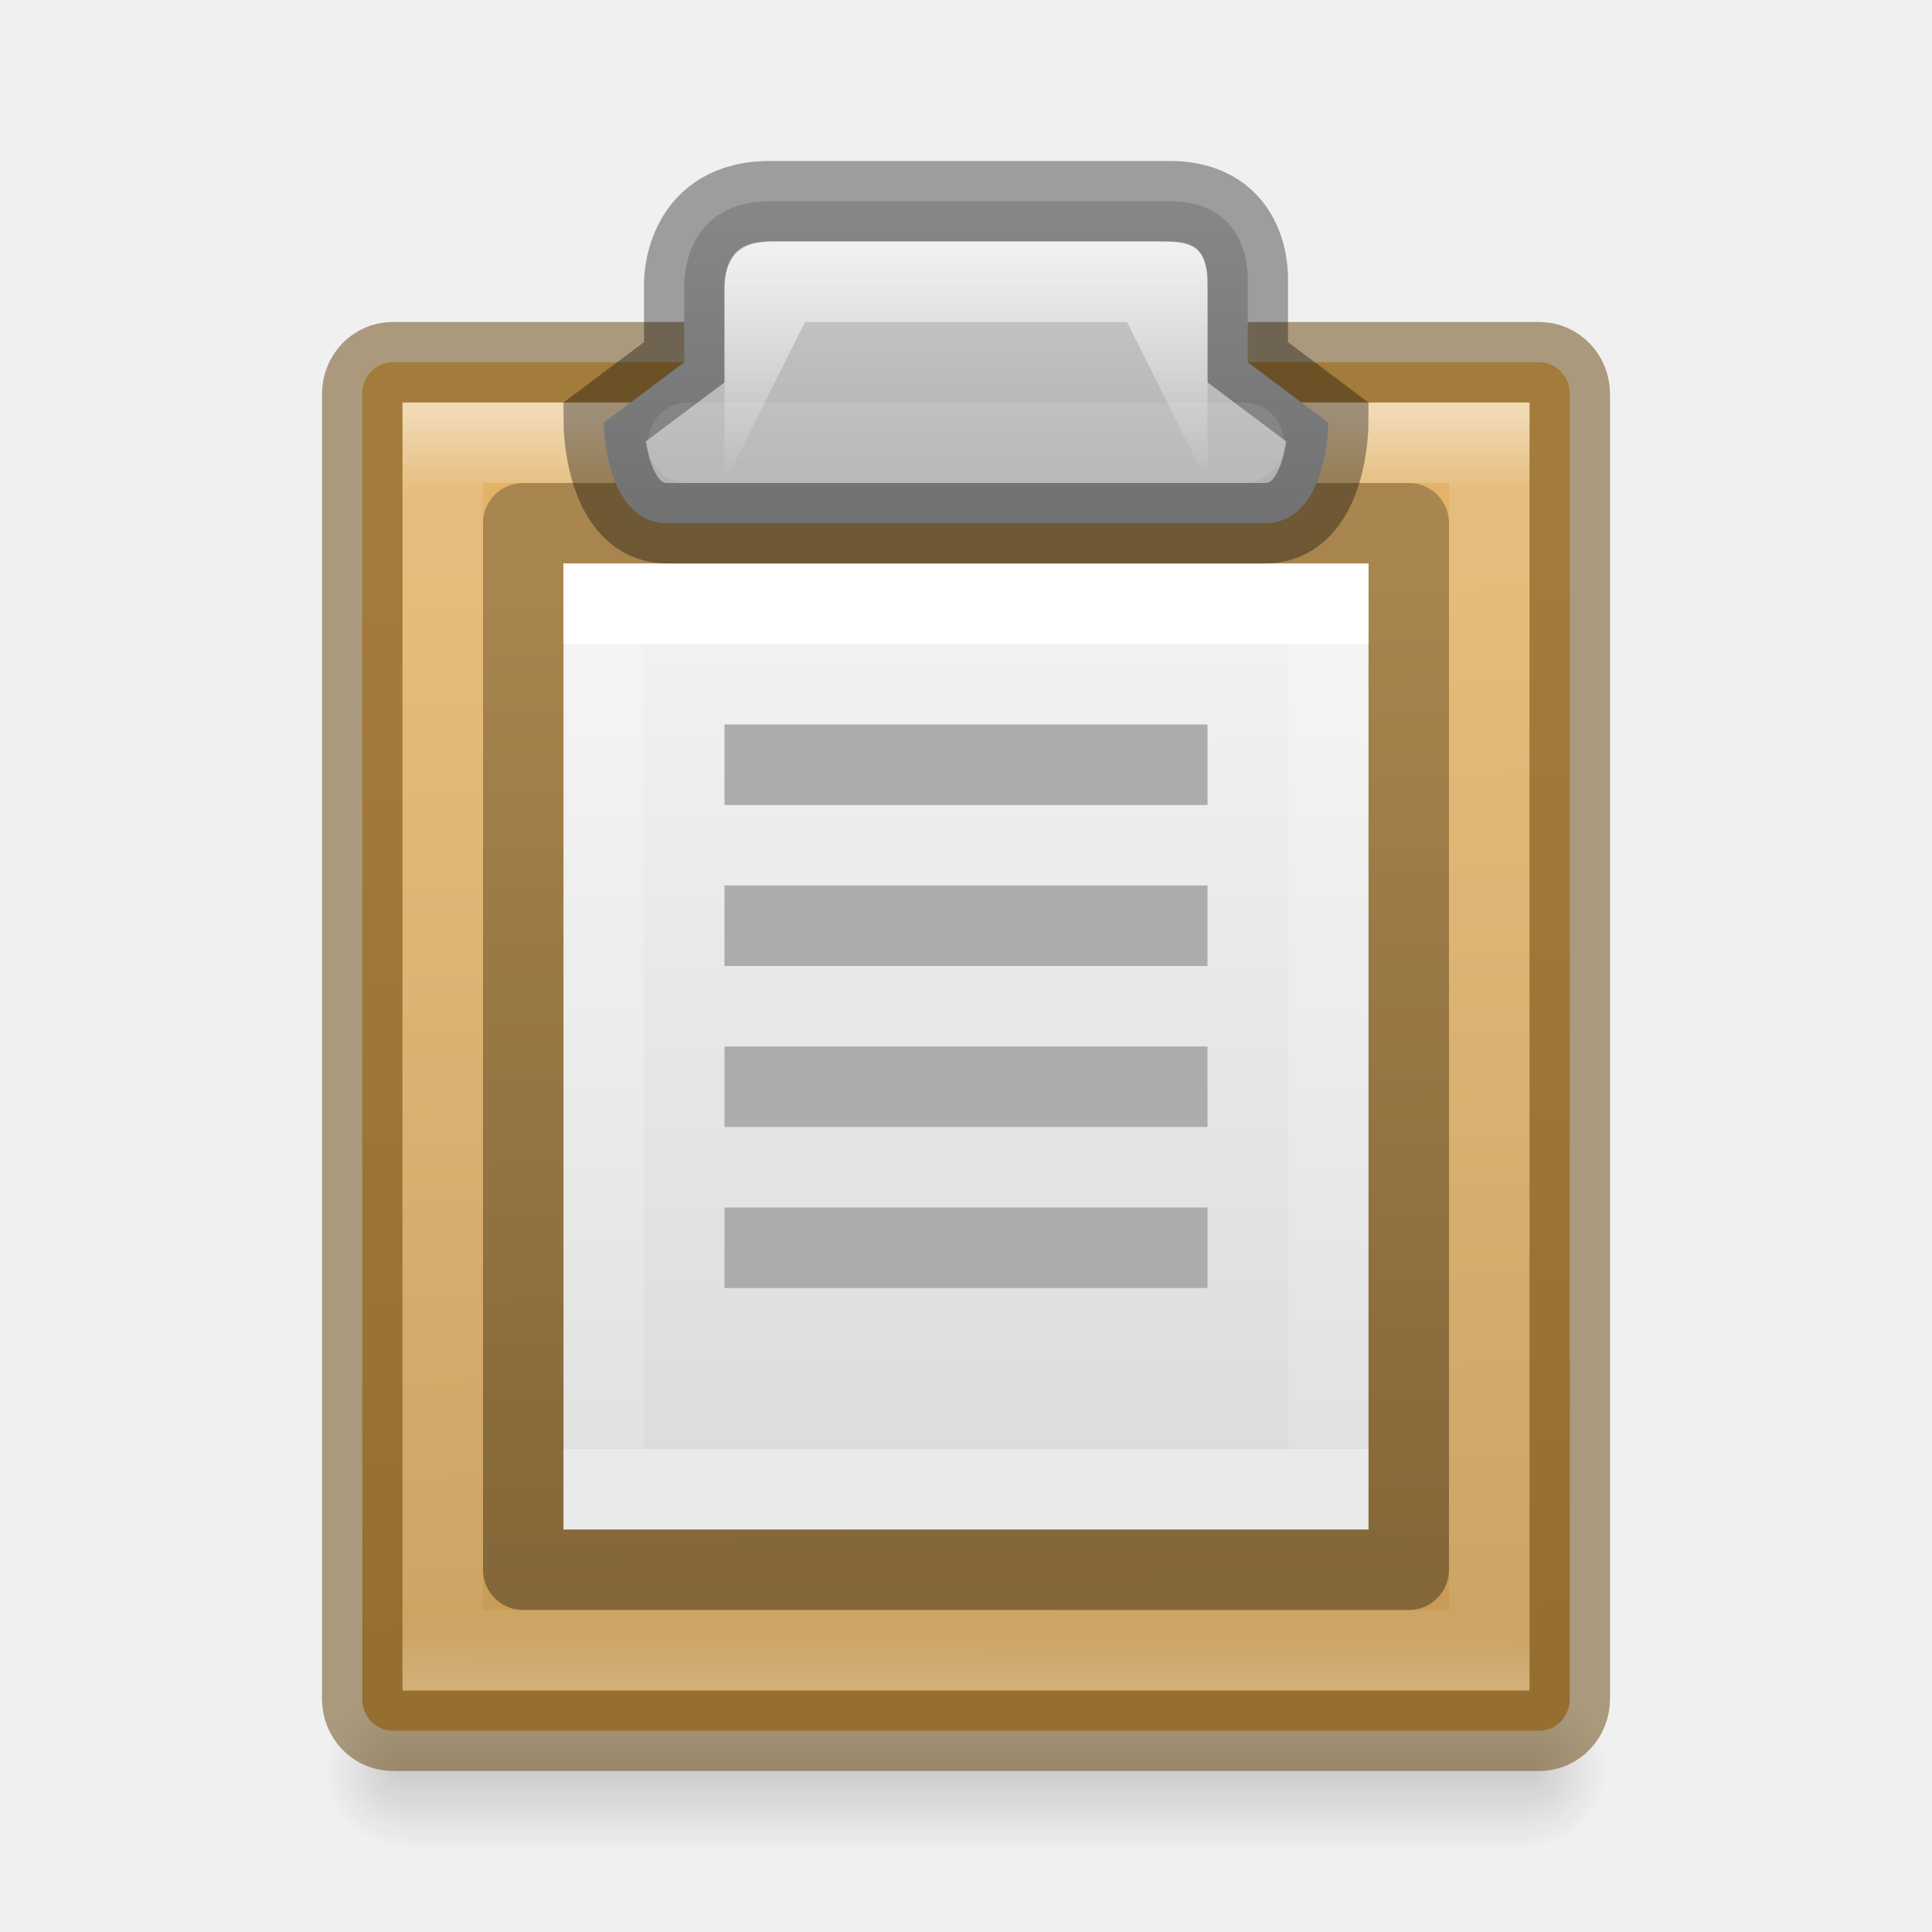
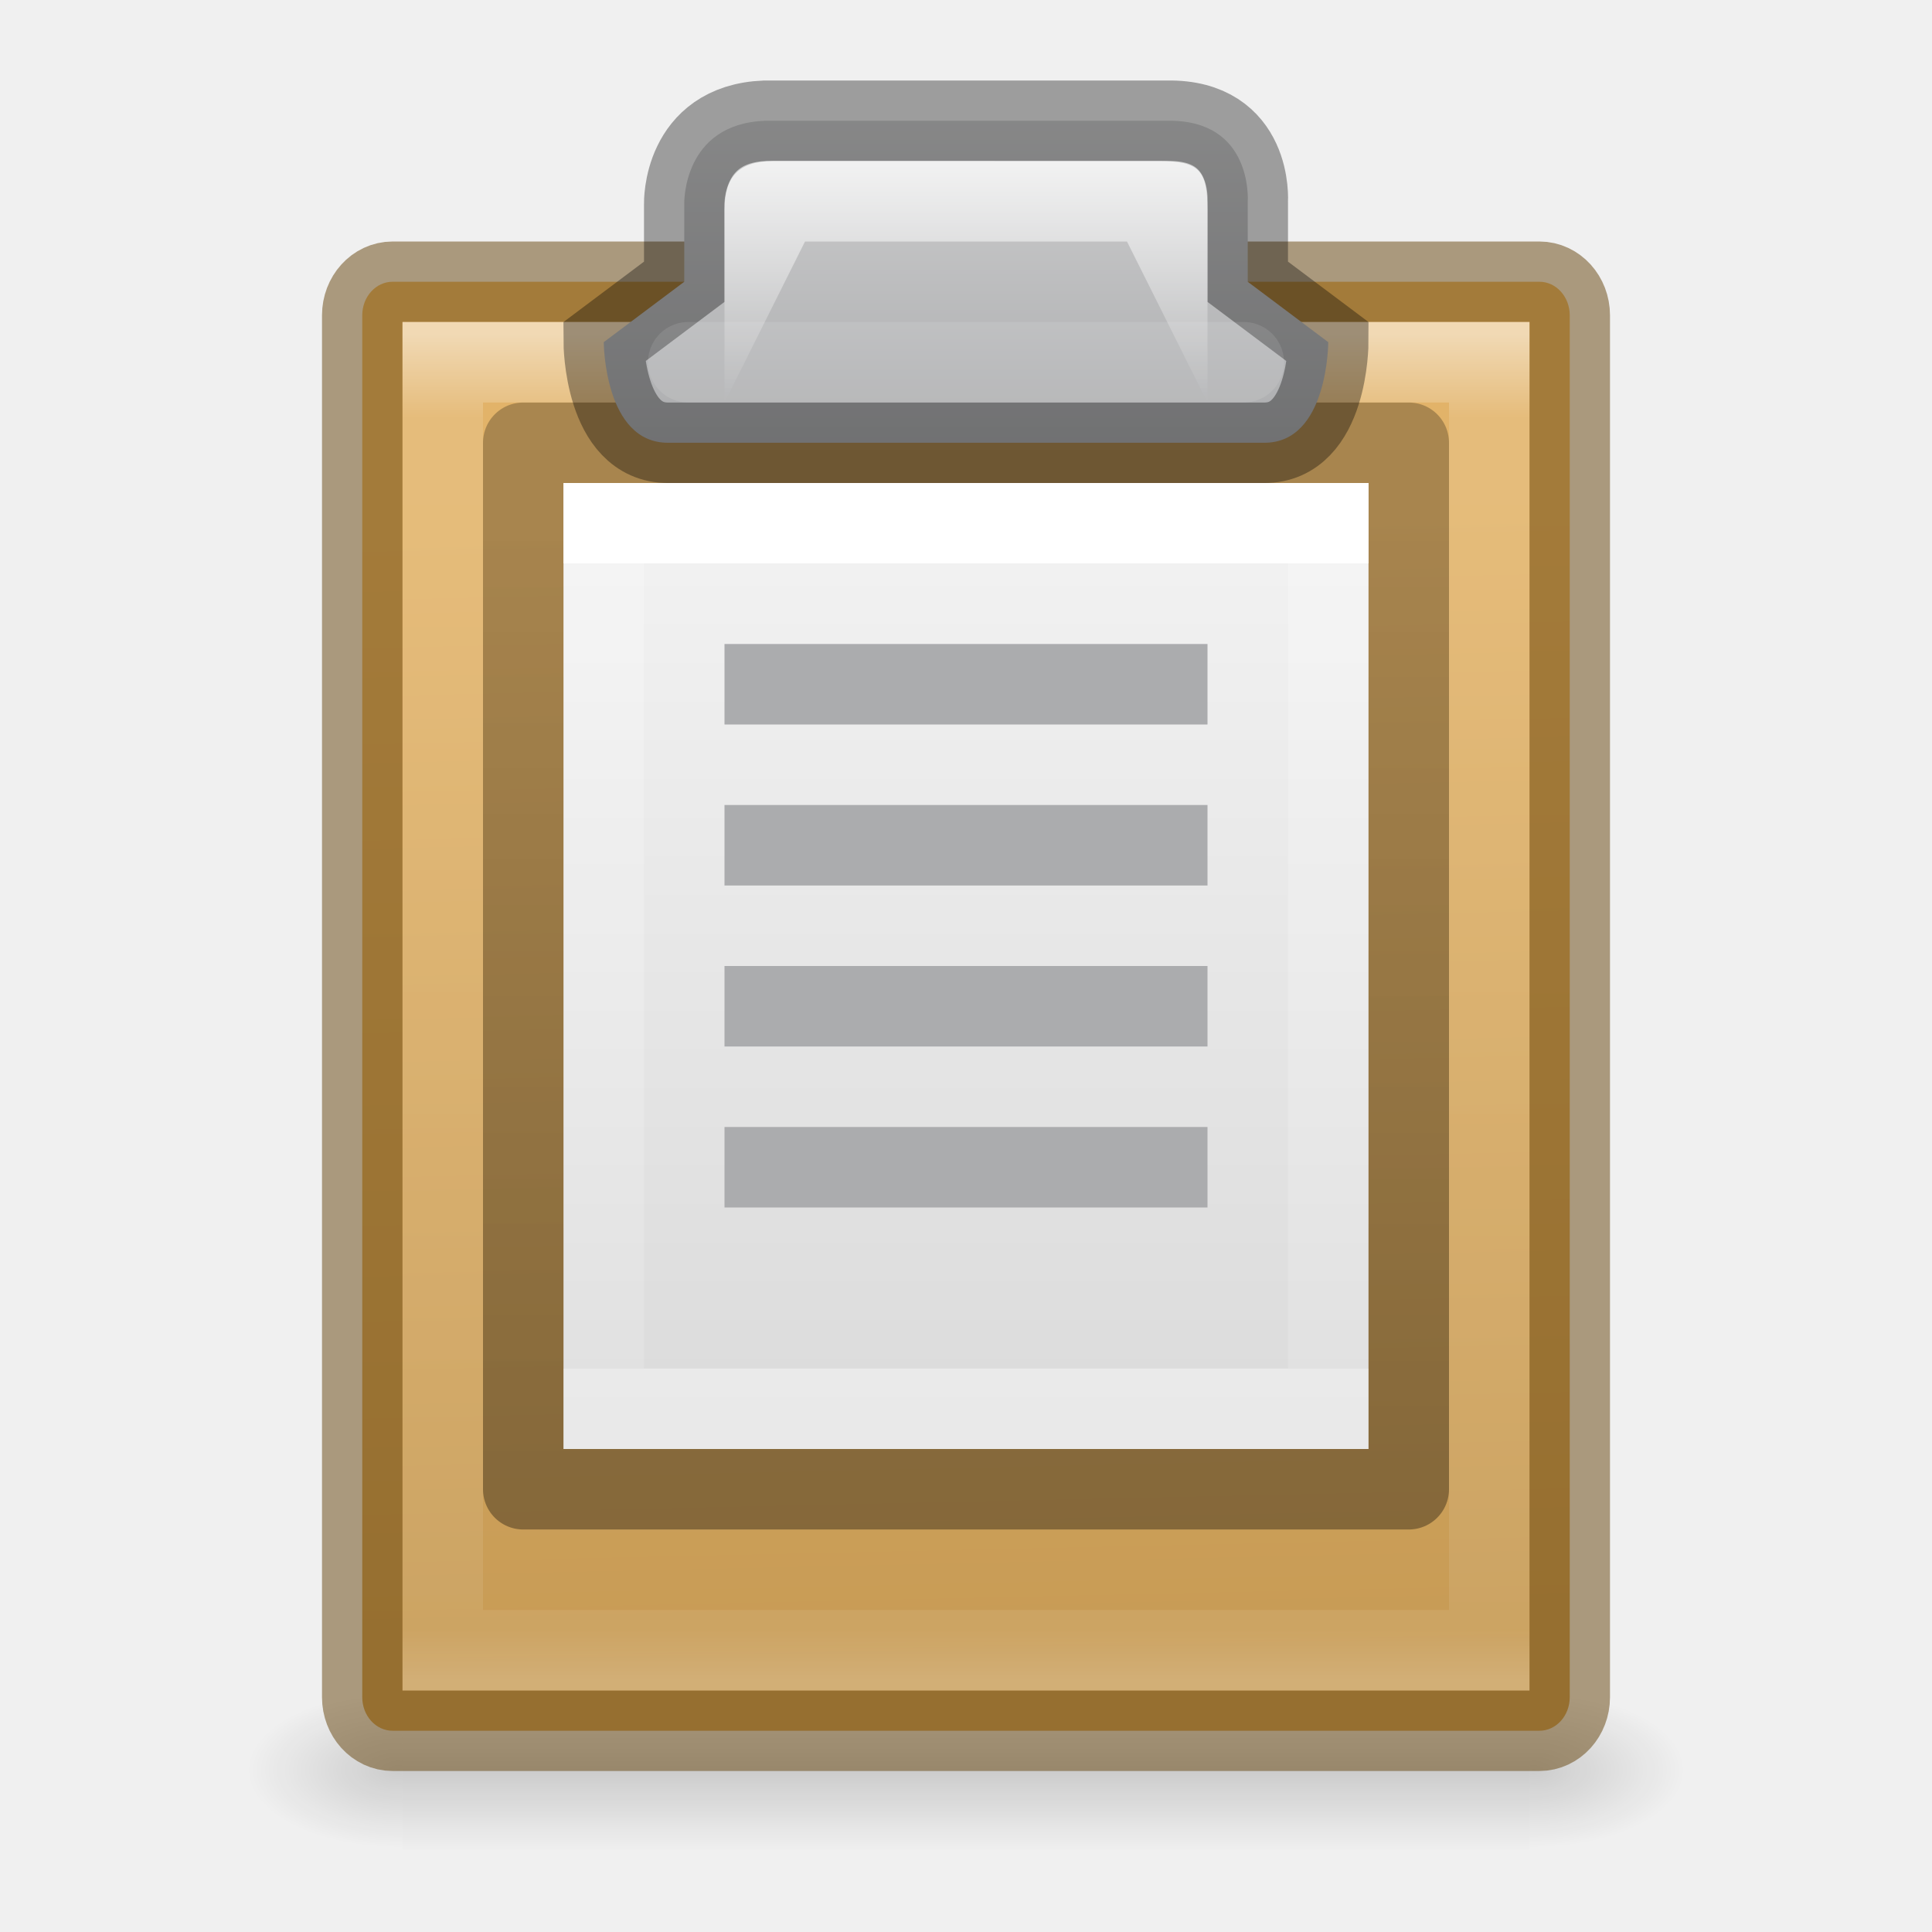
<svg xmlns="http://www.w3.org/2000/svg" xmlns:xlink="http://www.w3.org/1999/xlink" id="svg3810" height="24" width="24" version="1.1">
  <defs id="defs3812">
    <linearGradient id="linearGradient4440">
      <stop id="stop4442" style="stop-color:#000000;stop-opacity:1" offset="0" />
      <stop id="stop4444" style="stop-color:#000000;stop-opacity:0" offset="1" />
    </linearGradient>
    <linearGradient id="linearGradient3977">
      <stop offset="0" style="stop-color:#ffffff;stop-opacity:1" id="stop3979" />
      <stop offset="0" style="stop-color:#ffffff;stop-opacity:0.235" id="stop3981" />
      <stop offset="1" style="stop-color:#ffffff;stop-opacity:0.157" id="stop3983" />
      <stop offset="1" style="stop-color:#ffffff;stop-opacity:0.392" id="stop3985" />
    </linearGradient>
    <linearGradient id="linearGradient3600">
      <stop offset="0" style="stop-color:#f4f4f4;stop-opacity:1" id="stop3602" />
      <stop offset="1" style="stop-color:#dbdbdb;stop-opacity:1" id="stop3604" />
    </linearGradient>
    <linearGradient id="linearGradient3104-9">
      <stop offset="0" style="stop-color:#000000;stop-opacity:0.34" id="stop3106-5" />
      <stop offset="1" style="stop-color:#000000;stop-opacity:0.247" id="stop3108-5" />
    </linearGradient>
    <linearGradient id="linearGradient5048-9-5">
      <stop offset="0" style="stop-color:#000000;stop-opacity:0" id="stop5050-3-6" />
      <stop offset="0.5" style="stop-color:#000000;stop-opacity:1" id="stop5056-7-1" />
      <stop offset="1" style="stop-color:#000000;stop-opacity:0" id="stop5052-4-7" />
    </linearGradient>
-     <linearGradient xlink:href="#linearGradient3600" id="linearGradient4498" gradientUnits="userSpaceOnUse" gradientTransform="matrix(0.2857136,0,0,0.2607403,5.142872,6.342332)" x1="25.132" y1="0.985" x2="25.132" y2="47.013" />
-     <linearGradient xlink:href="#linearGradient3977" id="linearGradient4500" gradientUnits="userSpaceOnUse" gradientTransform="matrix(0.2432432,0,0,0.2972973,6.162163,5.864968)" x1="24" y1="7.17" x2="24" y2="40.808" />
+     <linearGradient xlink:href="#linearGradient3600" id="linearGradient4498" gradientUnits="userSpaceOnUse" gradientTransform="matrix(0.2857136,0,0,0.2607403,5.142872,5.342332)" x1="25.132" y1="0.985" x2="25.132" y2="47.013" />
+     <linearGradient xlink:href="#linearGradient3977" id="linearGradient4500" gradientUnits="userSpaceOnUse" gradientTransform="matrix(0.2432432,0,0,0.2972973,6.162163,4.864968)" x1="24" y1="7.17" x2="24" y2="40.808" />
    <linearGradient id="linearGradient5772-1">
      <stop style="stop-color:#e2b369;stop-opacity:1" offset="0" id="stop5774-8" />
      <stop style="stop-color:#c79b55;stop-opacity:1" offset="1" id="stop5776-7" />
    </linearGradient>
    <linearGradient id="linearGradient4455-7">
      <stop offset="0" style="stop-color:#ffffff;stop-opacity:1" id="stop4457-5" />
      <stop offset="0.062" style="stop-color:#ffffff;stop-opacity:0.235" id="stop4459-3" />
      <stop offset="0.963" style="stop-color:#ffffff;stop-opacity:0.157" id="stop4461-5" />
      <stop offset="1" style="stop-color:#ffffff;stop-opacity:0.392" id="stop4463-6" />
    </linearGradient>
    <linearGradient id="linearGradient5071-3-1-8">
      <stop id="stop5073-3-6-8" offset="0" style="stop-color:#ffffff;stop-opacity:1;" />
      <stop id="stop5075-6-9-9" offset="1" style="stop-color:#ffffff;stop-opacity:0;" />
    </linearGradient>
    <linearGradient y2="609.505" x2="302.857" y1="366.648" x1="302.857" gradientTransform="matrix(0.02899408,0,0,0.00617647,22.01224,8.633711)" gradientUnits="userSpaceOnUse" id="linearGradient4431" xlink:href="#linearGradient5048-9-5" />
    <linearGradient y2="14" x2="25" y1="4" x1="25" gradientTransform="translate(-15,-4.999998)" gradientUnits="userSpaceOnUse" id="linearGradient4997-2" xlink:href="#radialGradient4536-2-6" />
    <radialGradient cx="23.896" cy="3.99" r="20.397" id="radialGradient4536-2-6" gradientUnits="userSpaceOnUse" gradientTransform="matrix(0,1.231648,-1.625754,0,18.48697,-28.72198)">
      <stop id="stop4538-9-1" style="stop-color:#ffffff;stop-opacity:1" offset="0" />
      <stop id="stop4540-1-8" style="stop-color:#dddddd;stop-opacity:1" offset="0.066" />
      <stop id="stop4542-2-7" style="stop-color:#abacae;stop-opacity:1" offset="0.661" />
      <stop id="stop4544-7-9" style="stop-color:#89898b;stop-opacity:1" offset="1" />
    </radialGradient>
    <linearGradient y2="8" x2="24.498" y1="3.998" x1="24.498" gradientTransform="translate(-13.99602,-2.999998)" gradientUnits="userSpaceOnUse" id="linearGradient5001-2" xlink:href="#linearGradient5071-3-1-8" />
-     <linearGradient xlink:href="#linearGradient3104-9" id="linearGradient1888" gradientUnits="userSpaceOnUse" gradientTransform="matrix(0.2719602,0,0,0.2802393,23.94486,4.913652)" x1="-51.786" y1="50.786" x2="-51.786" y2="2.906" />
-     <linearGradient y2="-40.204" x2="14.389" y1="-8.841" x1="14.389" gradientTransform="matrix(0.4642855,0,0,0.5,0.625002,-0.7500046)" gradientUnits="userSpaceOnUse" id="linearGradient5025-7" xlink:href="#linearGradient4455-7" />
-     <linearGradient y2="-39.125" x2="26" y1="-13.625" x1="25.5" gradientTransform="matrix(0.5000001,0,0,0.53125,-0.2500011,0.01542549)" gradientUnits="userSpaceOnUse" id="linearGradient5021-9" xlink:href="#linearGradient5772-1" />
-     <radialGradient r="117.143" fy="486.648" fx="605.714" cy="486.648" cx="605.714" gradientTransform="matrix(-0.00803239,0,0,0.00617647,30.33233,8.633724)" gradientUnits="userSpaceOnUse" id="radialGradient4433-3" xlink:href="#linearGradient4440" />
-     <radialGradient xlink:href="#linearGradient4440" id="radialGradient1163" gradientUnits="userSpaceOnUse" gradientTransform="matrix(0.00803239,0,0,0.00617647,34.65072,8.633724)" cx="605.714" cy="486.648" fx="605.714" fy="486.648" r="117.143" />
+     <linearGradient xlink:href="#linearGradient3104-9" id="linearGradient1888" gradientUnits="userSpaceOnUse" gradientTransform="matrix(0.2719602,0,0,0.2802393,23.94486,3.913652)" x1="-51.786" y1="50.786" x2="-51.786" y2="2.906" />
+     <linearGradient y2="-40.204" x2="14.389" y1="-8.841" x1="14.389" gradientTransform="matrix(0.4642855,0,0,0.5333333,0.625002,0.5666617)" gradientUnits="userSpaceOnUse" id="linearGradient5025-7" xlink:href="#linearGradient4455-7" />
+     <linearGradient y2="-39.125" x2="26" y1="-13.625" x1="25.5" gradientTransform="matrix(0.5000001,0,0,0.5625001,-0.2500016,1.281051)" gradientUnits="userSpaceOnUse" id="linearGradient5021-9" xlink:href="#linearGradient5772-1" />
+     <radialGradient r="117.143" fy="486.648" fx="605.714" cy="486.648" cx="605.714" gradientTransform="matrix(-0.01606478,0,0,0.00617647,35.17313,8.633724)" gradientUnits="userSpaceOnUse" id="radialGradient4433-3" xlink:href="#linearGradient4440" />
+     <radialGradient xlink:href="#linearGradient4440" id="radialGradient1163" gradientUnits="userSpaceOnUse" gradientTransform="matrix(0.01606478,0,0,0.00617647,29.80992,8.633724)" cx="605.714" cy="486.648" fx="605.714" fy="486.648" r="117.143" />
  </defs>
  <g transform="matrix(1,0,0,1.333332,-20.49153,6.468946)" id="g4423" style="stroke-width:0.866">
    <rect width="14" height="1.5" x="25.492" y="10.898" id="rect4425" style="display:inline;overflow:visible;visibility:visible;opacity:0.15;fill:url(#linearGradient4431);fill-opacity:1;fill-rule:nonzero;stroke:none;stroke-width:0.866;marker:none" />
-     <path d="m 25.492,10.898 c 0,0 0,1.5 0,1.5 -0.414,0.003 -1,-0.336 -1,-0.75 0,-0.414 0.462,-0.75 1,-0.75 z" id="path4427" style="display:inline;overflow:visible;visibility:visible;opacity:0.15;fill:url(#radialGradient4433-3);fill-opacity:1;fill-rule:nonzero;stroke:none;stroke-width:0.866;marker:none" />
-     <path d="m 39.492,10.898 c 0,0 0,1.5 0,1.5 0.414,0.003 1,-0.336 1,-0.75 0,-0.414 -0.462,-0.75 -1,-0.75 z" id="path1161" style="display:inline;overflow:visible;visibility:visible;opacity:0.15;fill:url(#radialGradient1163);fill-opacity:1;fill-rule:nonzero;stroke:none;stroke-width:0.866;marker:none" />
+     <path d="m 25.492,10.898 c 0,0 0,1.5 0,1.5 -0.827,0.003 -2,-0.336 -2,-0.75 0,-0.414 0.923,-0.75 2,-0.75 z" id="path4427" style="display:inline;overflow:visible;visibility:visible;opacity:0.15;fill:url(#radialGradient4433-3);fill-opacity:1;fill-rule:nonzero;stroke:none;stroke-width:0.866;marker:none" />
+     <path d="m 39.492,10.898 c 0,0 0,1.5 0,1.5 0.827,0.003 2,-0.336 2,-0.75 0,-0.414 -0.923,-0.75 -2,-0.75 z" id="path1161" style="display:inline;overflow:visible;visibility:visible;opacity:0.15;fill:url(#radialGradient1163);fill-opacity:1;fill-rule:nonzero;stroke:none;stroke-width:0.866;marker:none" />
  </g>
-   <rect height="17" id="rect4613" rx="0.377" ry="0.394" style="color:#000000;display:block;overflow:visible;visibility:visible;fill:url(#linearGradient5021-9);fill-opacity:1;fill-rule:nonzero;stroke:#66430b;stroke-width:1;stroke-linecap:butt;stroke-linejoin:miter;stroke-miterlimit:4;stroke-dasharray:none;stroke-dashoffset:0;stroke-opacity:0.498;marker:none;enable-background:accumulate" transform="scale(1,-1)" width="15" x="4.5" y="-21.5" />
-   <rect height="15" id="rect5786" rx="0" ry="0" style="color:#000000;display:block;overflow:visible;visibility:visible;opacity:0.5;fill:none;stroke:url(#linearGradient5025-7);stroke-width:1;stroke-linecap:butt;stroke-linejoin:miter;stroke-miterlimit:4;stroke-dasharray:none;stroke-dashoffset:0;stroke-opacity:1;marker:none;enable-background:accumulate" transform="scale(1,-1)" width="13" x="5.5" y="-20.5" />
-   <rect style="font-variation-settings:normal;vector-effect:none;fill:url(#linearGradient4498);fill-opacity:1;stroke:none;stroke-width:1;stroke-linecap:butt;stroke-linejoin:miter;stroke-miterlimit:4;stroke-dasharray:none;stroke-dashoffset:0;stroke-opacity:1;-inkscape-stroke:none;stop-color:#000000" id="rect1983" width="10" height="12" x="7" y="7" rx="0" ry="0" />
-   <rect style="fill:#abacae;fill-opacity:1;stroke:none;stroke-width:1;stroke-opacity:0.5;paint-order:markers fill stroke;stop-color:#000000" id="rect8510" width="6" height="1" x="9" y="9" rx="0" ry="0" />
-   <rect style="fill:#abacae;fill-opacity:1;stroke:none;stroke-width:1;stroke-opacity:0.5;paint-order:markers fill stroke;stop-color:#000000" id="rect8876" width="6" height="1" x="9" y="11" rx="0" ry="0" />
-   <rect style="fill:#abacae;fill-opacity:1;stroke:none;stroke-width:1;stroke-opacity:0.5;paint-order:markers fill stroke;stop-color:#000000" id="rect8878" width="6" height="1" x="9" y="13" rx="0" ry="0" />
-   <rect style="font-variation-settings:normal;vector-effect:none;fill:none;fill-opacity:1;stroke:url(#linearGradient1888);stroke-width:1;stroke-linecap:butt;stroke-linejoin:round;stroke-miterlimit:4;stroke-dasharray:none;stroke-dashoffset:0;stroke-opacity:1;-inkscape-stroke:none;stop-color:#000000" id="rect1292" width="11" height="13" x="6.5" y="6.5" rx="0" ry="0" />
-   <rect style="font-variation-settings:normal;vector-effect:none;fill:none;fill-opacity:1;stroke:url(#linearGradient4500);stroke-width:1;stroke-linecap:round;stroke-linejoin:miter;stroke-miterlimit:4;stroke-dasharray:none;stroke-dashoffset:0;stroke-opacity:1;-inkscape-stroke:none;stop-color:#000000" id="rect1942" width="9" height="11" x="7.5" y="7.5" ry="0" rx="0" />
-   <rect style="fill:#abacae;fill-opacity:1;stroke:none;stroke-width:1;stroke-opacity:0.5;paint-order:markers fill stroke;stop-color:#000000" id="rect2582" width="6" height="1" x="9" y="15" rx="0" ry="0" />
-   <g transform="translate(3,1.000199)" id="g4406">
+   <rect height="18" id="rect4613" rx="0.377" ry="0.417" style="color:#000000;display:block;overflow:visible;visibility:visible;fill:url(#linearGradient5021-9);fill-opacity:1;fill-rule:nonzero;stroke:#66430b;stroke-width:1;stroke-linecap:butt;stroke-linejoin:miter;stroke-miterlimit:4;stroke-dasharray:none;stroke-dashoffset:0;stroke-opacity:0.498;marker:none;enable-background:accumulate" transform="scale(1,-1)" width="15" x="4.5" y="-21.5" />
+   <rect height="16" id="rect5786" rx="0" ry="0" style="color:#000000;display:block;overflow:visible;visibility:visible;opacity:0.5;fill:none;stroke:url(#linearGradient5025-7);stroke-width:1;stroke-linecap:butt;stroke-linejoin:miter;stroke-miterlimit:4;stroke-dasharray:none;stroke-dashoffset:0;stroke-opacity:1;marker:none;enable-background:accumulate" transform="scale(1,-1)" width="13" x="5.5" y="-20.5" />
+   <rect style="font-variation-settings:normal;vector-effect:none;fill:url(#linearGradient4498);fill-opacity:1;stroke:none;stroke-width:1;stroke-linecap:butt;stroke-linejoin:miter;stroke-miterlimit:4;stroke-dasharray:none;stroke-dashoffset:0;stroke-opacity:1;-inkscape-stroke:none;stop-color:#000000" id="rect1983" width="10" height="12" x="7" y="6" rx="0" ry="0" />
+   <rect style="fill:#abacae;fill-opacity:1;stroke:none;stroke-width:1;stroke-opacity:0.5;paint-order:markers fill stroke;stop-color:#000000" id="rect8510" width="6" height="1" x="9" y="8" rx="0" ry="0" />
+   <rect style="fill:#abacae;fill-opacity:1;stroke:none;stroke-width:1;stroke-opacity:0.5;paint-order:markers fill stroke;stop-color:#000000" id="rect8876" width="6" height="1" x="9" y="10" rx="0" ry="0" />
+   <rect style="fill:#abacae;fill-opacity:1;stroke:none;stroke-width:1;stroke-opacity:0.5;paint-order:markers fill stroke;stop-color:#000000" id="rect8878" width="6" height="1" x="9" y="12" rx="0" ry="0" />
+   <rect style="font-variation-settings:normal;vector-effect:none;fill:none;fill-opacity:1;stroke:url(#linearGradient1888);stroke-width:1;stroke-linecap:butt;stroke-linejoin:round;stroke-miterlimit:4;stroke-dasharray:none;stroke-dashoffset:0;stroke-opacity:1;-inkscape-stroke:none;stop-color:#000000" id="rect1292" width="11" height="13" x="6.5" y="5.5" rx="0" ry="0" />
+   <rect style="font-variation-settings:normal;vector-effect:none;fill:none;fill-opacity:1;stroke:url(#linearGradient4500);stroke-width:1;stroke-linecap:round;stroke-linejoin:miter;stroke-miterlimit:4;stroke-dasharray:none;stroke-dashoffset:0;stroke-opacity:1;-inkscape-stroke:none;stop-color:#000000" id="rect1942" width="9" height="11" x="7.5" y="6.5" ry="0" rx="0" />
+   <rect style="display:inline;fill:#abacae;fill-opacity:1;stroke:none;stroke-width:1;stroke-opacity:0.5;paint-order:markers fill stroke;stop-color:#000000" id="rect2582" width="6" height="1" x="9" y="14" rx="0" ry="0" />
+   <g transform="translate(3,1.9941265e-4)" id="g4406" style="display:inline">
    <path style="color:#000000;display:block;overflow:visible;visibility:visible;fill:url(#linearGradient4997-2);fill-opacity:1;fill-rule:nonzero;stroke:#000000;stroke-width:1;stroke-linecap:butt;stroke-linejoin:miter;stroke-miterlimit:4;stroke-dasharray:none;stroke-dashoffset:0;stroke-opacity:0.345;marker:none;enable-background:accumulate" id="path5584" d="m 12.7,5.5 c 0.8,0.008 0.8,-1.25 0.8,-1.25 l -1,-0.75 v -1 c 0,0 0.069,-1.019 -1,-1 L 6.5,1.5 C 5.474,1.542 5.5,2.532 5.5,2.532 l 10e-6,0.968 -1,0.75 c 0,0 0.004,1.253 0.8,1.25 z" />
    <path style="color:#000000;display:inline;overflow:visible;visibility:visible;fill:url(#linearGradient5001-2);fill-opacity:1;fill-rule:nonzero;stroke:none;stroke-width:1;marker:none;enable-background:accumulate" id="path5377" d="M 6,5 V 2.6 c 0.004,-0.407 0.177,-0.595 0.6,-0.6 l 4.8,2.008e-4 c 0.491,-2.9e-6 0.599,0.112 0.6,0.6 v 2.4 l -1,-2 H 7 Z" />
    <path id="path4453" d="m 5.55,4.5 h 6.9" style="display:inline;opacity:0.1;fill:none;fill-rule:evenodd;stroke:#ffffff;stroke-width:1px;stroke-linecap:round;stroke-linejoin:miter;stroke-opacity:1" />
  </g>
</svg>
